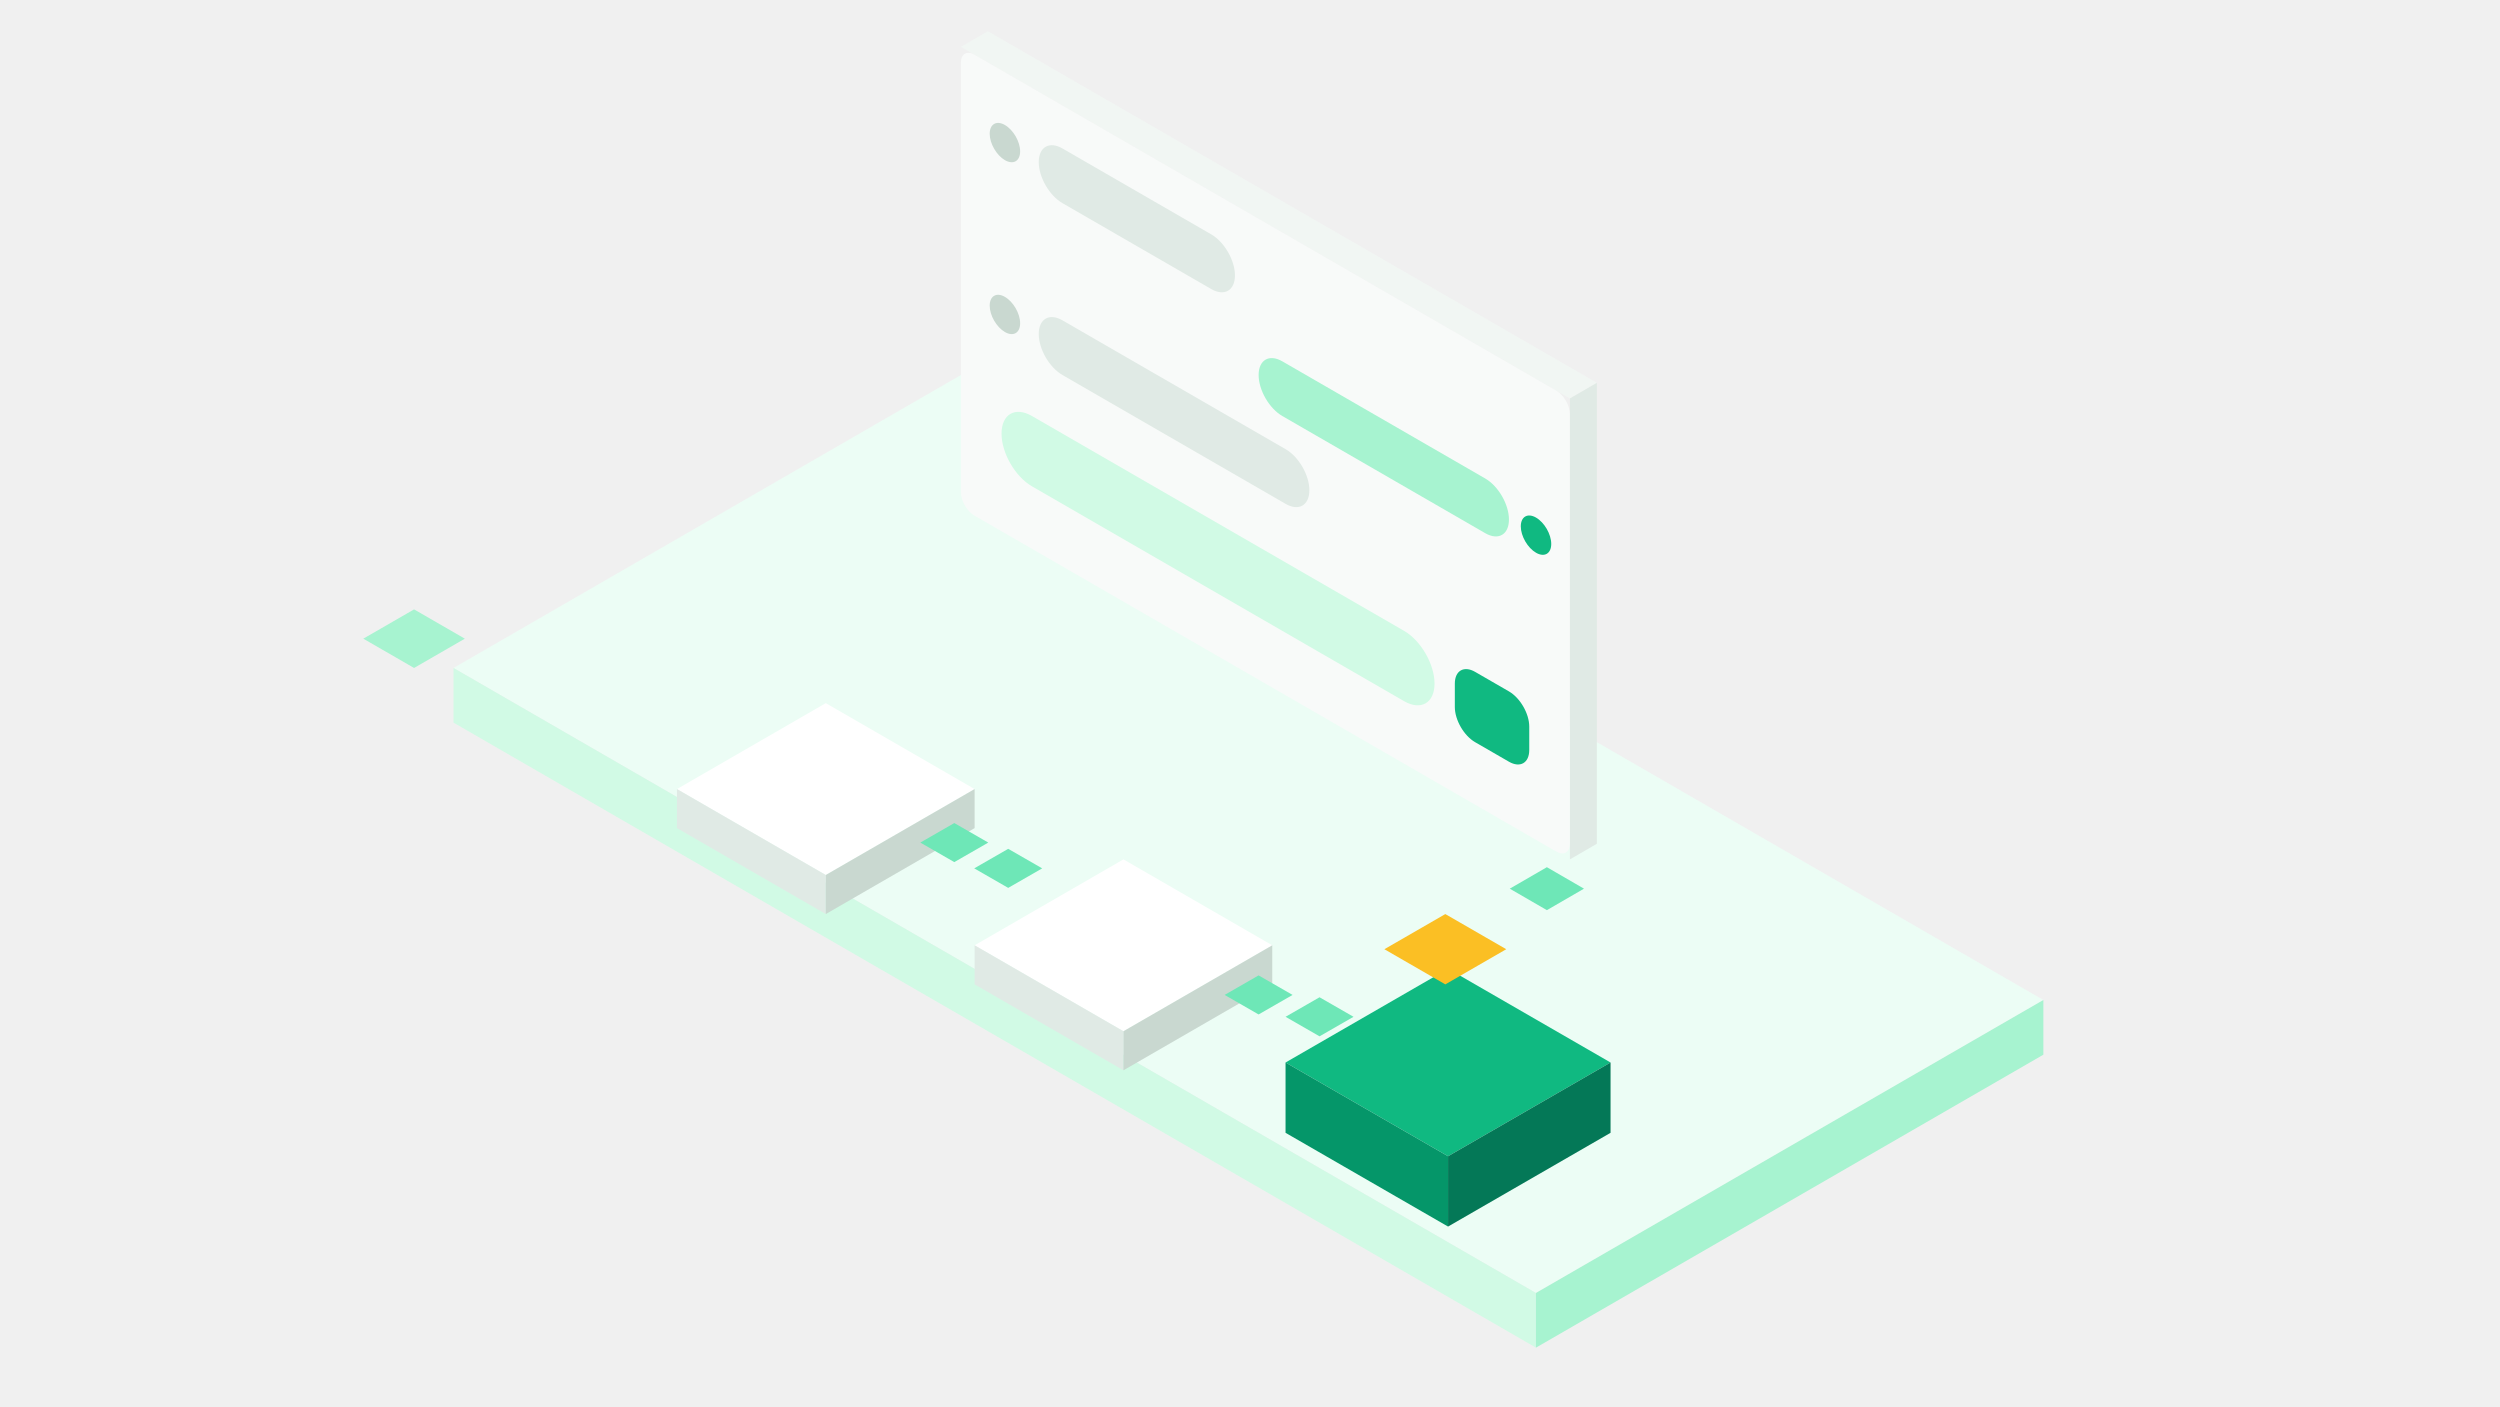
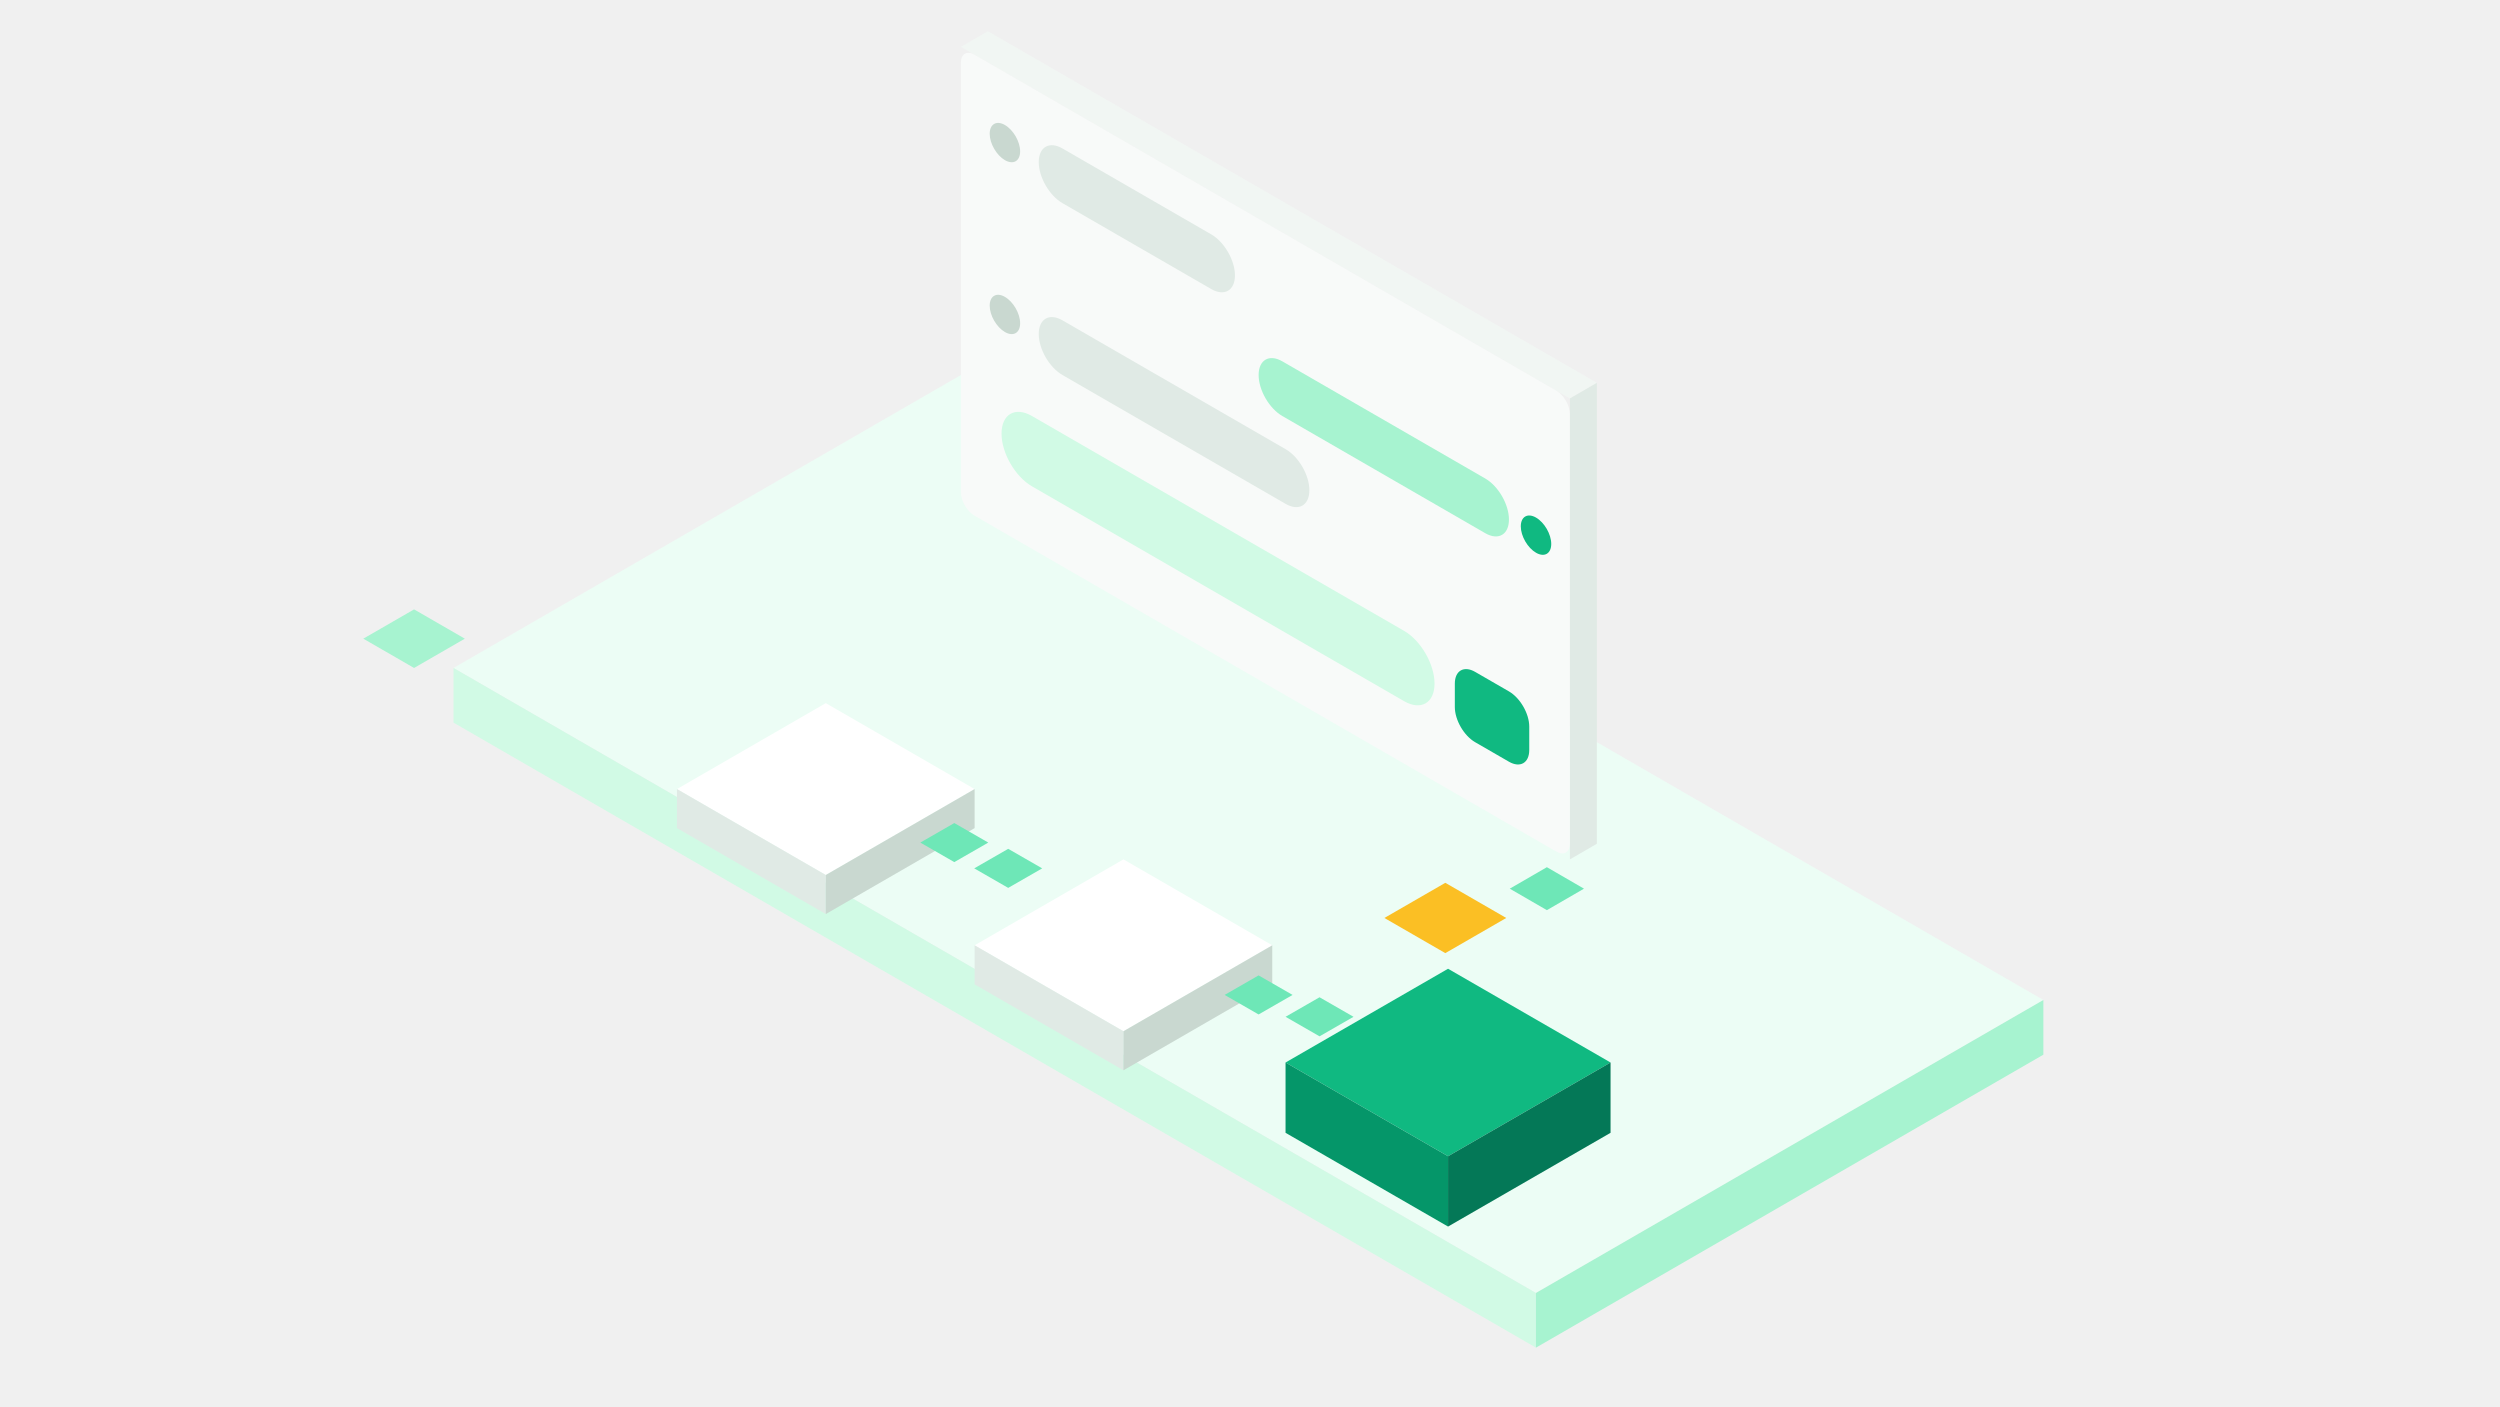
<svg xmlns="http://www.w3.org/2000/svg" viewBox="0 0 640 360" role="img">
  <g transform="translate(246,110)">
    <polygon points="0,-14 277.1,146 147.2,221 -129.9,61" fill="#ecfdf5" />
    <polygon points="-129.9,61 -129.9,75 147.2,235 147.2,221" fill="#d1fae5" />
    <polygon points="277.1,146 277.1,160 147.2,235 147.2,221" fill="#a7f3d0" />
    <polygon points="6.9,-102 162.8,-12 155.9,-8 0,-98" fill="#f1f6f3" />
    <polygon points="162.8,-12 155.9,-8 155.9,110 162.8,106" fill="#e0eae5" />
    <g transform="matrix(0.866,0.5,0,1,0,20)">
      <rect x="0" y="-118" width="180" height="118" rx="4" fill="#f8faf9" />
      <circle cx="13" cy="-100" r="4.5" fill="#c9d8d0" />
      <rect x="23" y="-107" width="58" height="14" rx="7" fill="#e0eae5" />
      <rect x="88" y="-85" width="74" height="14" rx="7" fill="#a7f3d0" />
      <circle cx="170" cy="-78" r="4.5" fill="#10b981" />
      <circle cx="13" cy="-56" r="4.5" fill="#c9d8d0" />
      <rect x="23" y="-63" width="80" height="14" rx="7" fill="#e0eae5" />
      <rect x="12" y="-34" width="128" height="18" rx="9" fill="#d1fae5" />
      <rect x="146" y="-34" width="22" height="18" rx="6" fill="#10b981" />
    </g>
    <polygon points="-34.6,70 3.5,92 -34.6,114 -72.7,92" fill="#ffffff" />
    <polygon points="-72.7,92 -72.7,102 -34.6,124 -34.6,114" fill="#e0eae5" />
    <polygon points="3.5,92 3.5,102 -34.6,124 -34.6,114" fill="#c9d8d0" />
    <polygon points="0,0 8.7,5 0,10 -8.7,5" transform="translate(-1.7,100.7)" fill="#6ee7b7" />
    <polygon points="0,0 8.7,5 0,10 -8.7,5" transform="translate(12.1,107.3)" fill="#6ee7b7" />
    <polygon points="41.6,110 79.7,132 41.6,154 3.5,132" fill="#ffffff" />
    <polygon points="3.5,132 3.5,142 41.6,164 41.6,154" fill="#e0eae5" />
    <polygon points="79.7,132 79.7,142 41.6,164 41.6,154" fill="#c9d8d0" />
    <polygon points="0,0 8.7,5 0,10 -8.7,5" transform="translate(76.2,139.7)" fill="#6ee7b7" />
    <polygon points="0,0 8.7,5 0,10 -8.7,5" transform="translate(91.8,145.3)" fill="#6ee7b7" />
    <polygon points="124.7,138 166.3,162 124.7,186 83.1,162" fill="#10b981" />
    <polygon points="83.1,162 83.1,180 124.7,204 124.7,186" fill="#059669" />
    <polygon points="166.3,162 166.3,180 124.7,204 124.7,186" fill="#047857" />
-     <polygon points="0,0 15.6,9 0,18 -15.6,9" transform="translate(124,124)" fill="#fbbf24" />
+     <polygon points="0,0 15.6,9 0,18 -15.6,9" transform="translate(124,116)" fill="#fbbf24" />
    <polygon points="0,0 9.5,5.5 0,11 -9.5,5.5" transform="translate(150,112)" fill="#6ee7b7" />
    <polygon points="0,0 13,7.5 0,15 -13,7.5" transform="translate(-140,46)" fill="#a7f3d0" />
  </g>
</svg>
